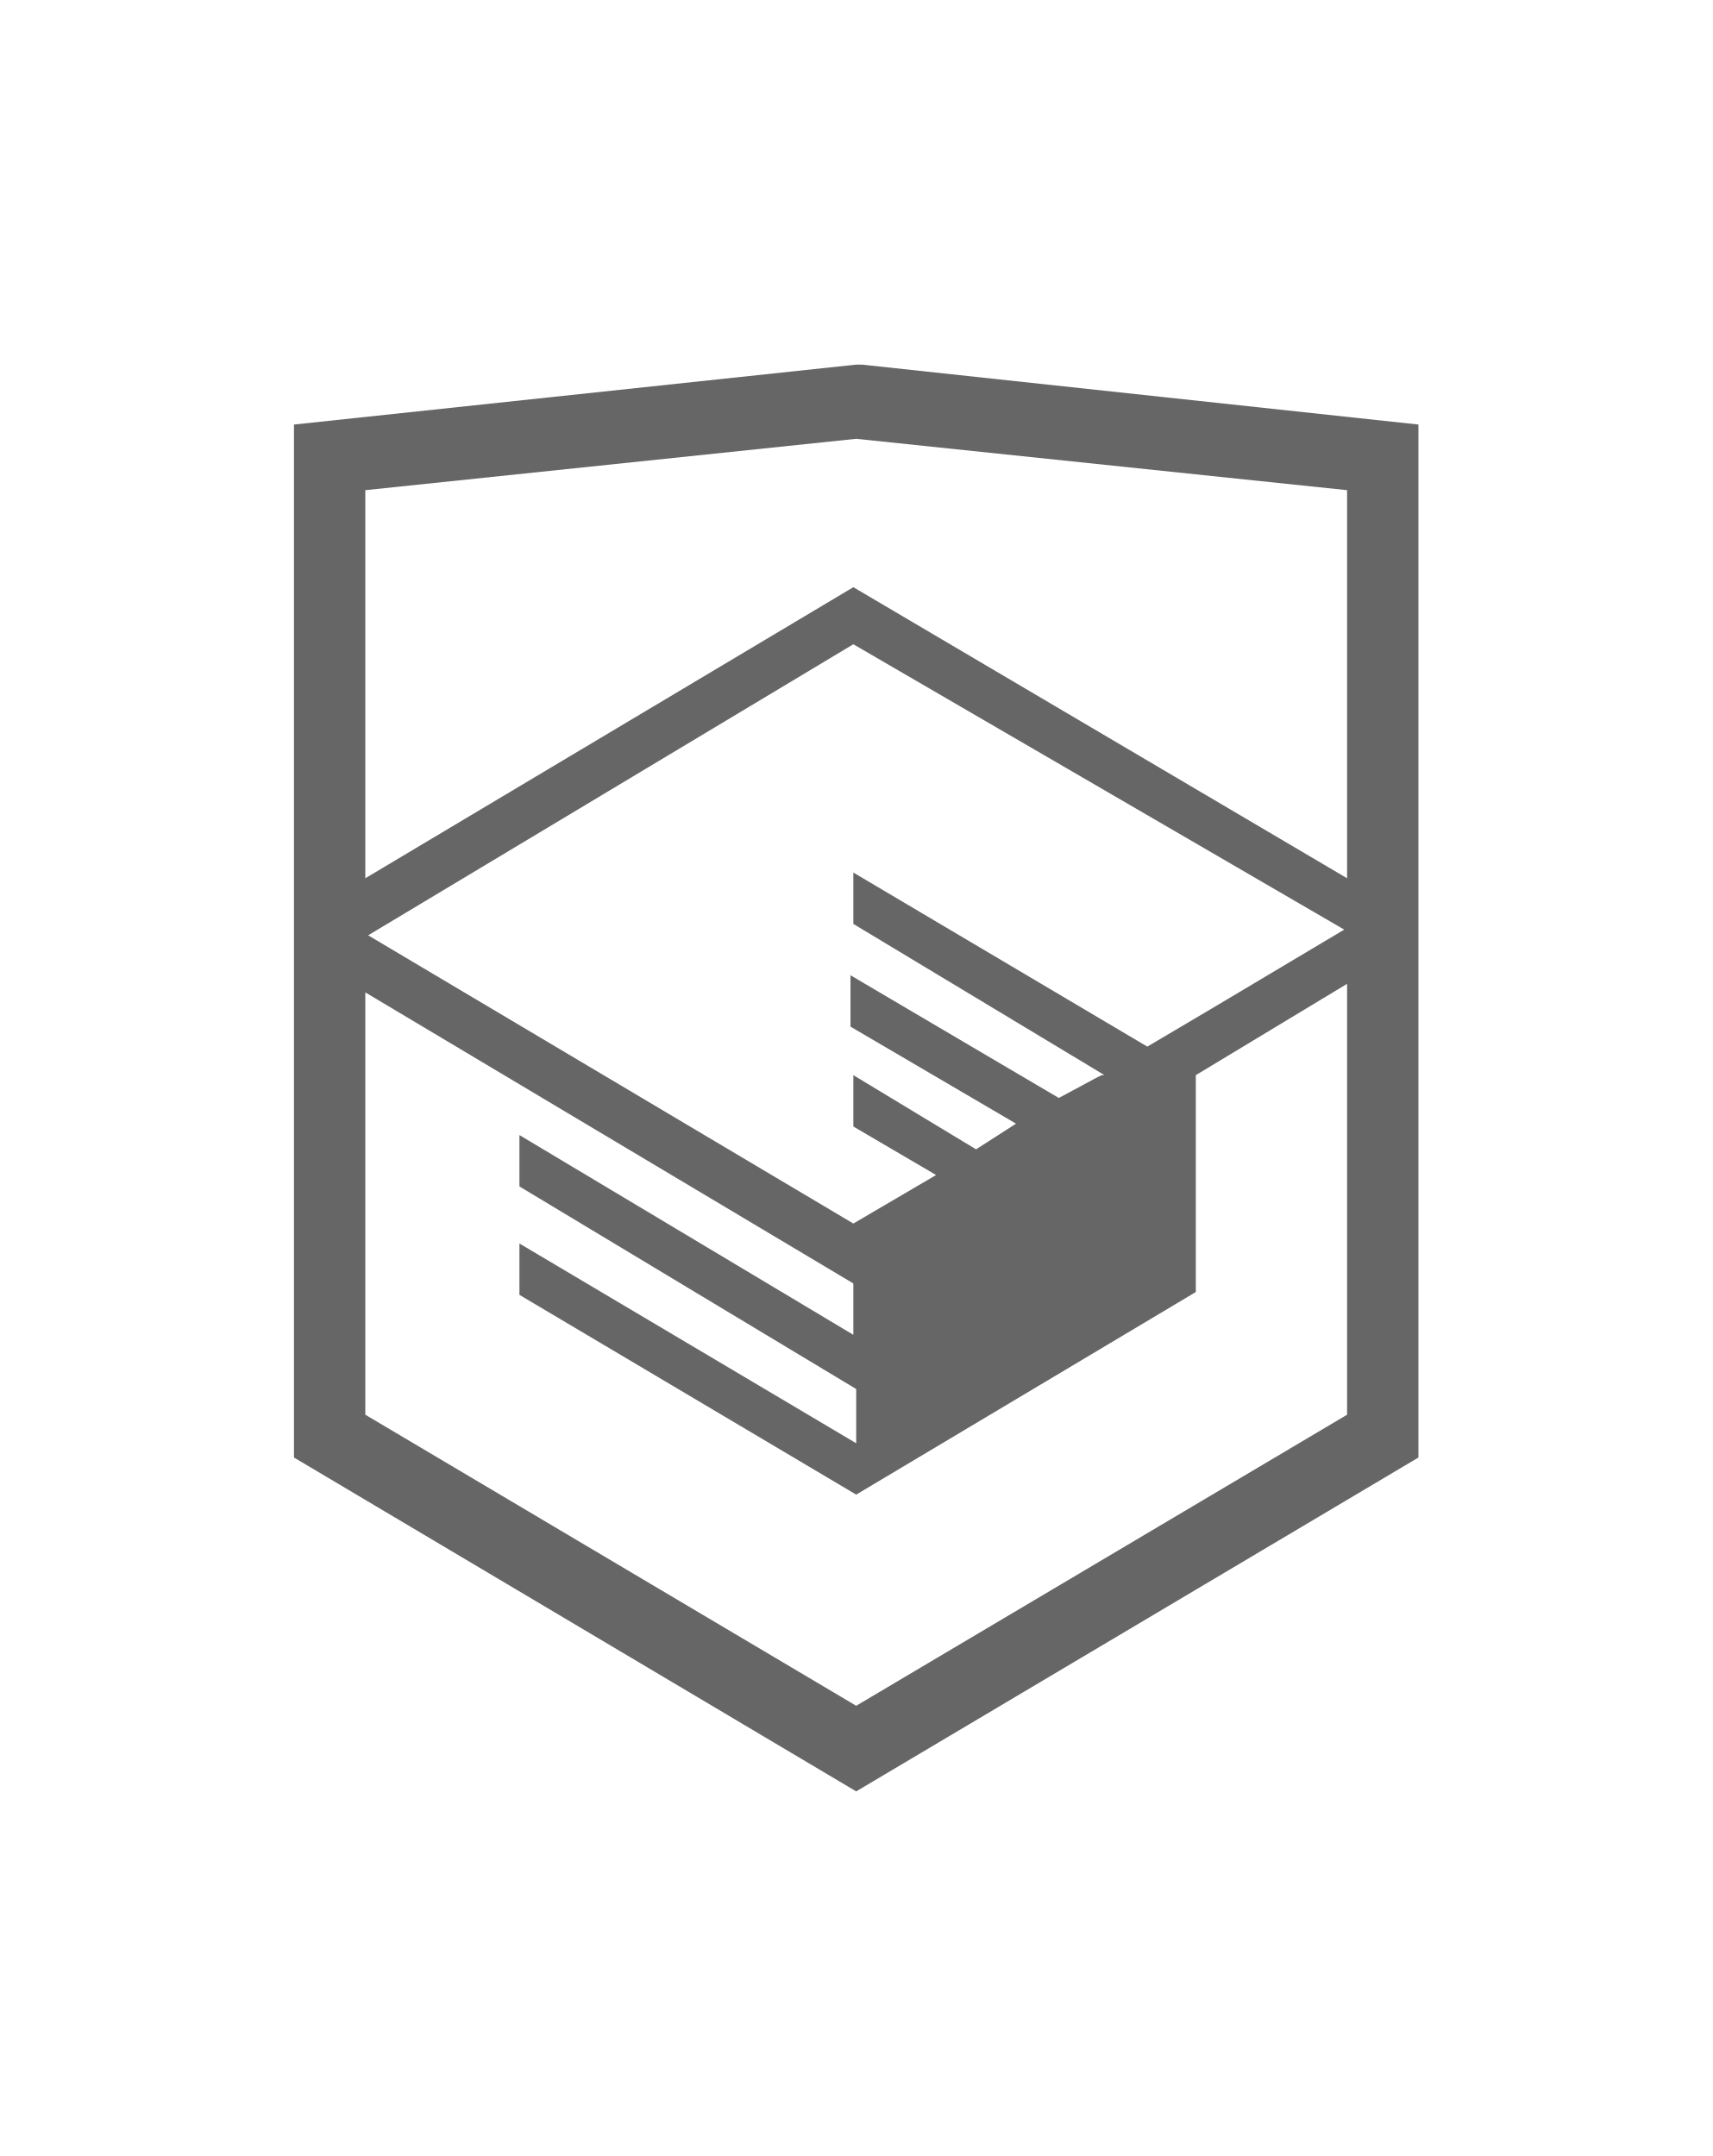
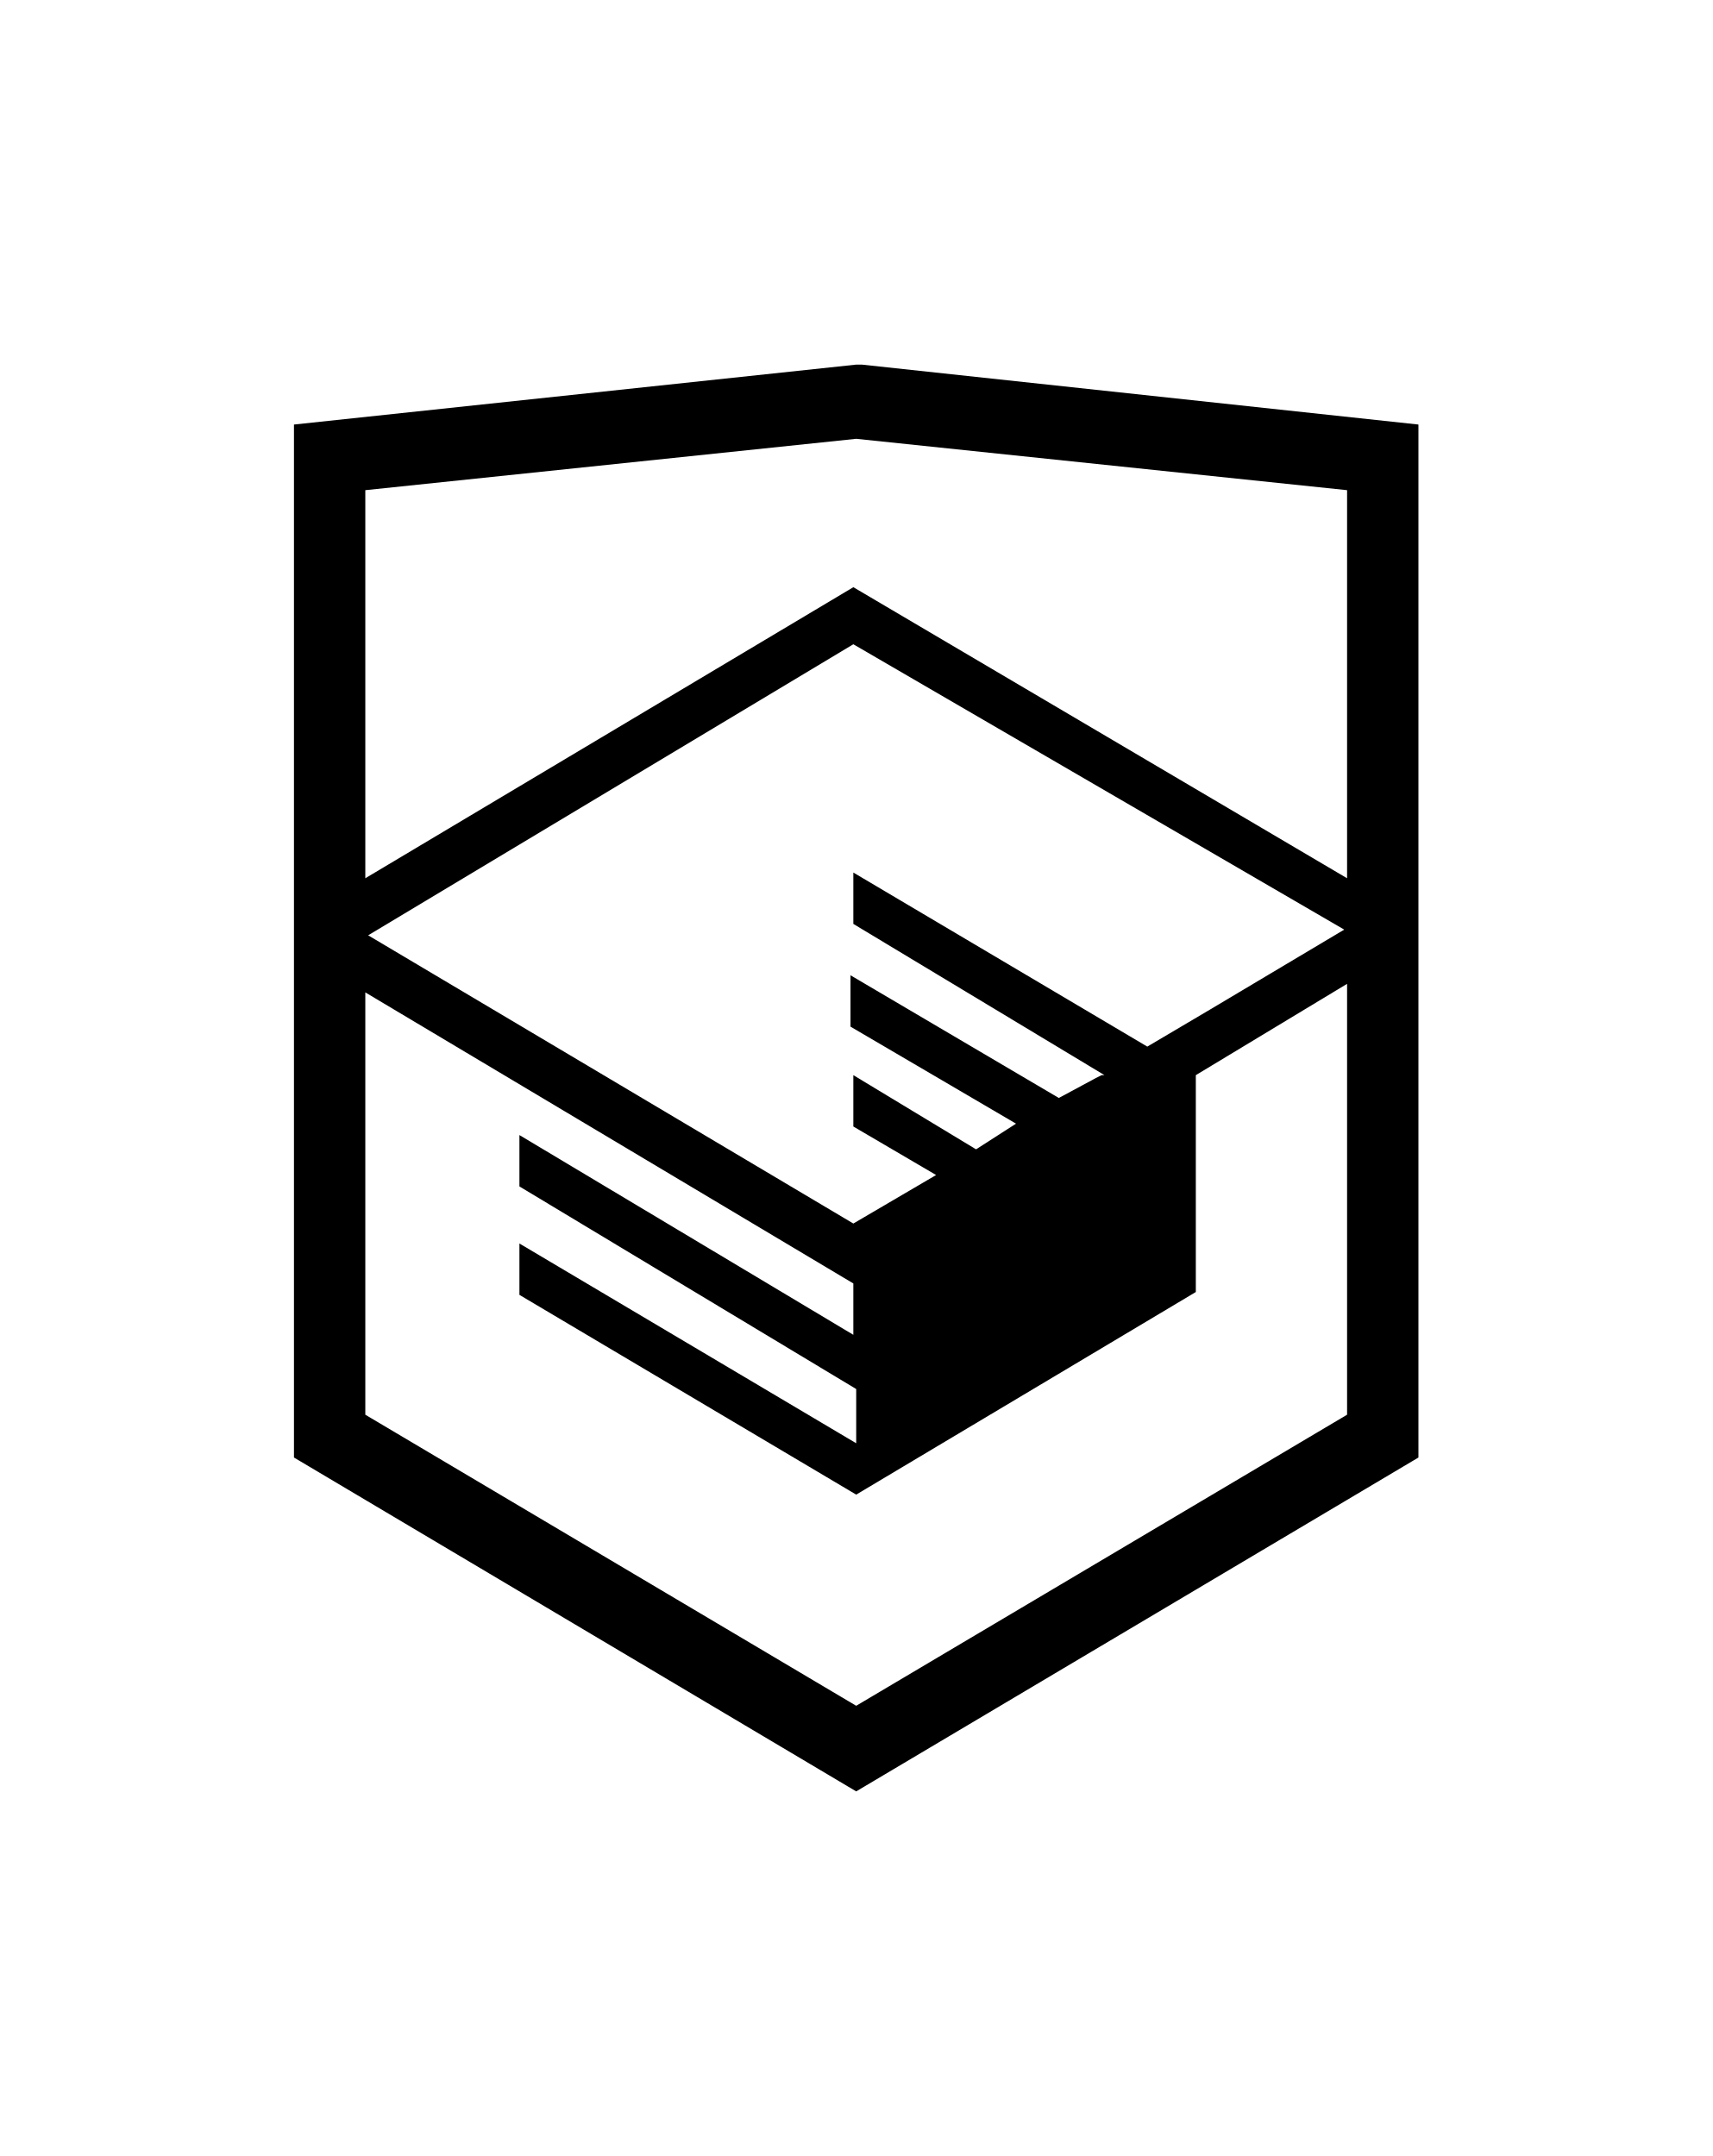
<svg xmlns="http://www.w3.org/2000/svg" viewBox="0 0 60 60" width="27" height="34">
-   <path fill="#666666" d="M30.2 5h-.2l-19.7 2.1v36.2l19.7 11.7 19.7-11.7v-36.2l-19.5-2.1zm17 36.8l-17.2 10.2-17.2-10.2v-14.8l17.1 10.2v1.8l-11.7-7v1.8l11.8 7.1v1.9l-11.8-7v1.8l11.8 7 11.9-7.1v-7.6l5.3-3.2v15.1zm-.1-17l-4.7 2.8-2.2 1.3-10.3-6.1v1.8l8.8 5.3h-.1l-.2.1-1.3.7-7.3-4.3v1.8l5.8 3.4-1.4.9-4.3-2.6v1.8l2.9 1.7-2.9 1.7-17-10.1 17-10.2 17.2 10zm.1-1.8l-17.3-10.2-17.1 10.2v-13.6l17.2-1.8 17.2 1.8v13.6z" />
+   <path d="M30.2 5h-.2l-19.7 2.1v36.2l19.7 11.7 19.7-11.7v-36.2l-19.5-2.1zm17 36.8l-17.2 10.2-17.2-10.2v-14.8l17.1 10.2v1.8l-11.7-7v1.8l11.8 7.1v1.9l-11.8-7v1.8l11.8 7 11.9-7.1v-7.6l5.3-3.2v15.1zm-.1-17l-4.7 2.8-2.2 1.3-10.3-6.1v1.8l8.8 5.3h-.1l-.2.1-1.3.7-7.3-4.3v1.8l5.8 3.4-1.4.9-4.3-2.6v1.8l2.9 1.7-2.9 1.7-17-10.1 17-10.2 17.2 10zm.1-1.8l-17.3-10.2-17.1 10.2v-13.6l17.2-1.8 17.2 1.8v13.6z" />
</svg>
